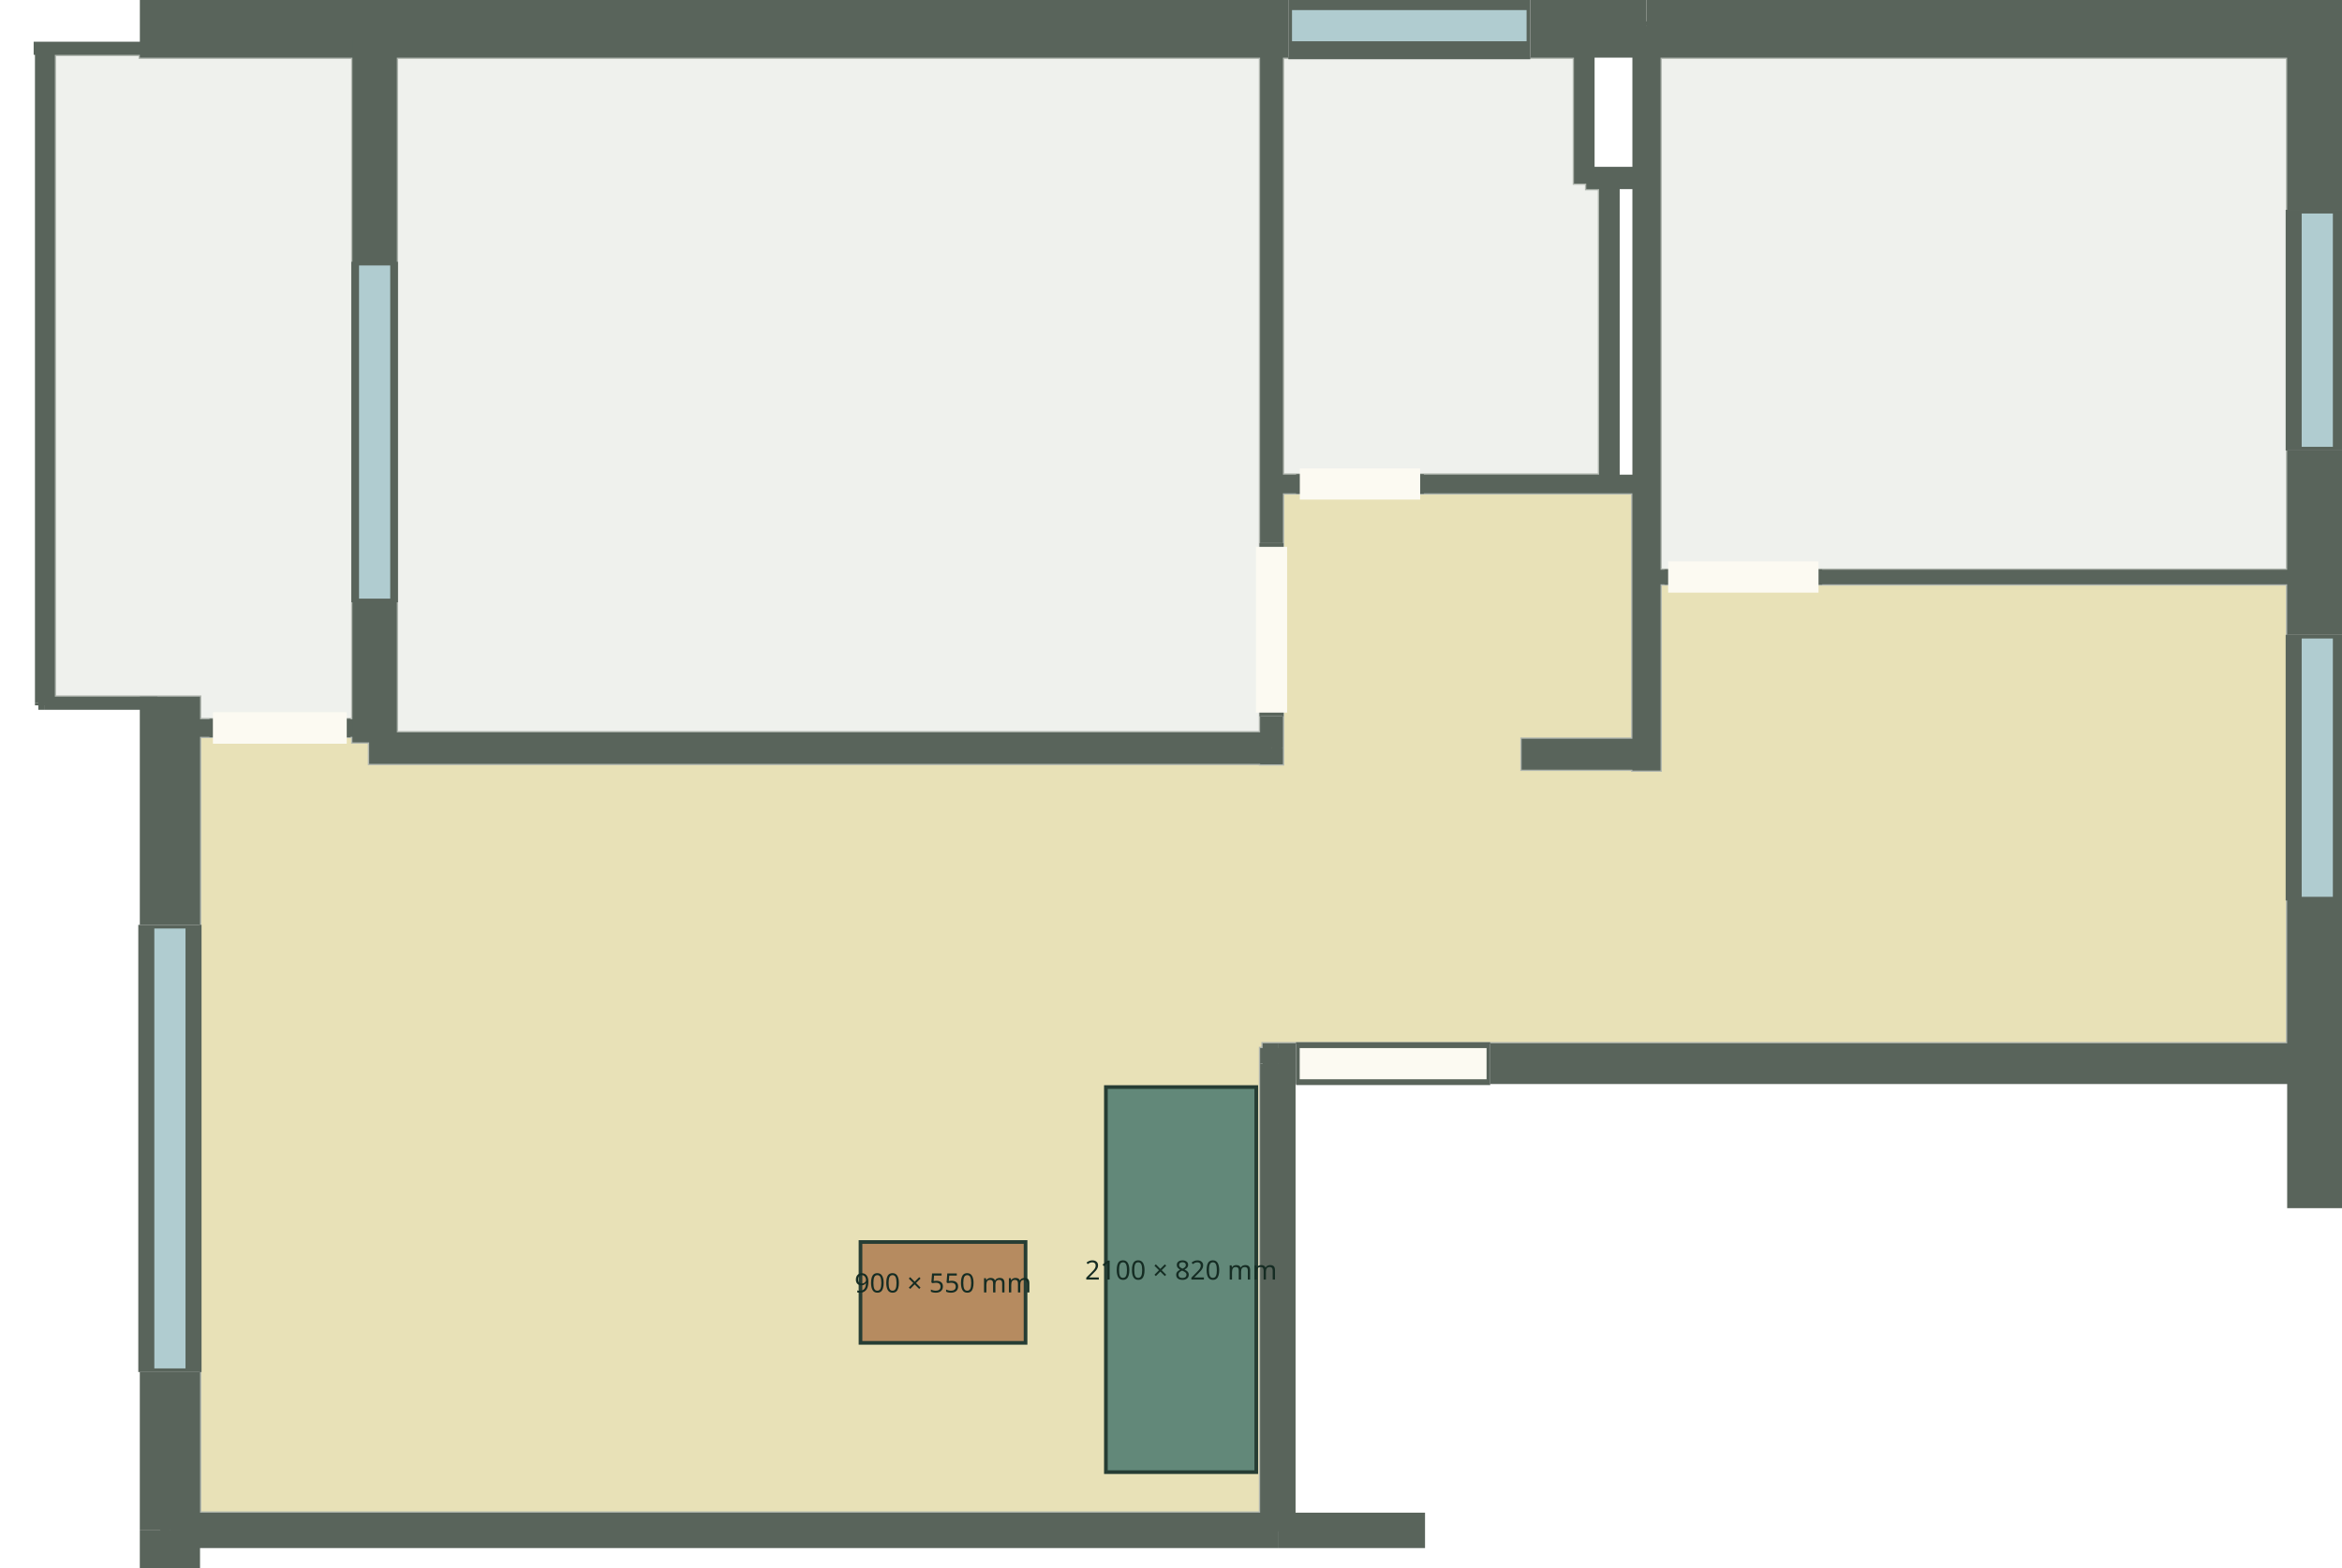
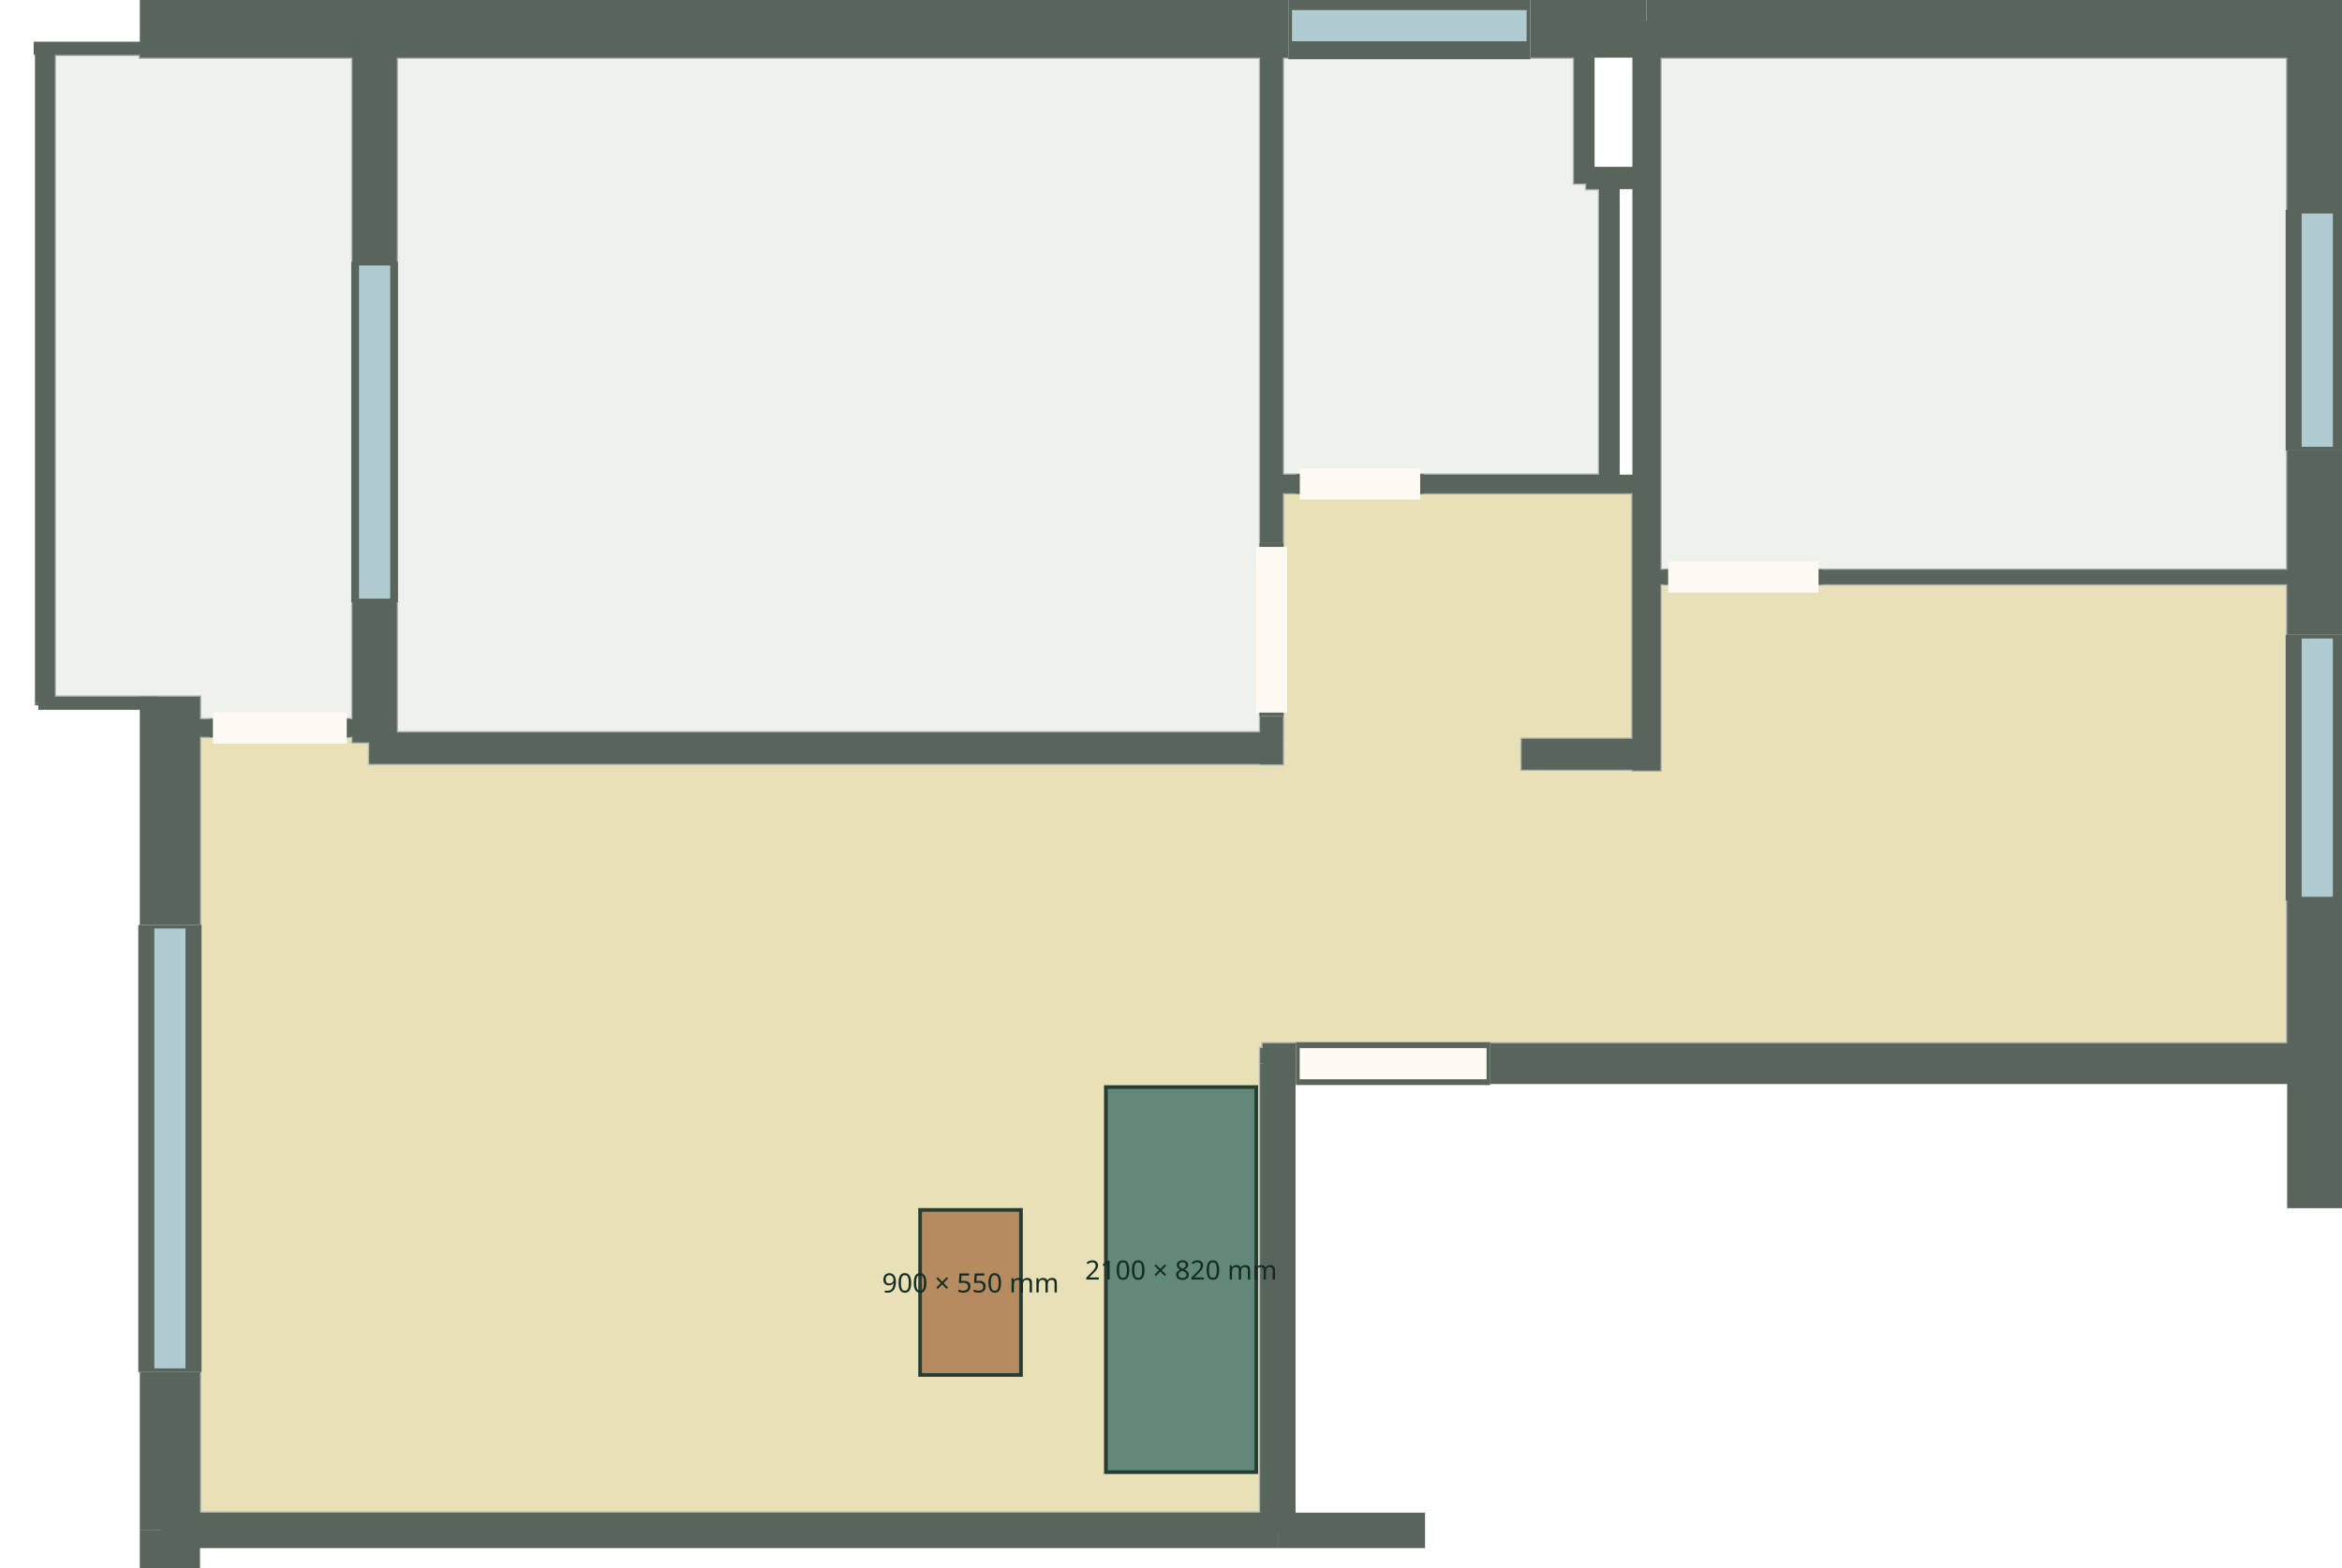
<svg xmlns="http://www.w3.org/2000/svg" viewBox="-300 -300 12770.14 8548.11" role="img">
  <polygon points="0.000,0.000 461.588,0.000 461.588,15.314 1620.722,15.314 1620.722,3621.308 791.668,3621.308 791.668,3498.342 569.149,3498.342 0.000,3498.307" fill="#eff1ed" stroke="#b0b6af" stroke-width="12" />
  <polygon points="6696.376,2287.535 6696.376,15.314 8281.485,15.314 8281.485,701.899 8348.336,701.899 8348.336,732.284 8418.379,732.284 8418.379,2287.535" fill="#eff1ed" stroke="#b0b6af" stroke-width="12" />
  <polygon points="8599.909,2391.284 8599.909,3727.766 7995.847,3727.766 7995.847,3898.361 8599.909,3898.361 8599.909,3903.008 8755.269,3903.008 8755.269,2887.503 12170.140,2887.503 12170.140,5388.547 6583.797,5388.547 6583.797,5414.562 6570.183,5414.562 6570.183,7948.110 791.668,7948.110 791.668,3719.043 1620.722,3719.043 1620.722,3749.428 1711.883,3749.428 1711.883,3866.625 6570.060,3866.625 6570.060,3868.749 6696.376,3868.749 6696.376,2391.284" fill="#e8e1b7" stroke="#b0b6af" stroke-width="12" />
  <polygon points="1864.824,3692.803 1864.824,15.314 6570.060,15.314 6570.060,3692.803" fill="#eff1ed" stroke="#b0b6af" stroke-width="12" />
  <polygon points="12170.140,15.314 12170.140,2806.038 8755.269,2806.038 8755.269,15.314" fill="#eff1ed" stroke="#b0b6af" stroke-width="12" />
  <polyline points="8338.610,-8.542 8338.610,700.899" fill="none" stroke="#59645b" stroke-width="112.25" />
  <polyline points="6641.589,2339.409 8662.140,2339.409" fill="none" stroke="#59645b" stroke-width="101.749" />
  <polyline points="8718.328,2846.770 12240.519,2846.770" fill="none" stroke="#59645b" stroke-width="79.465" />
  <polyline points="-55.200,-31.351 -55.200,3535.038" fill="none" stroke="#59645b" stroke-width="108.4" />
  <polyline points="-55.200,3535.038 -55.200,3546.461" fill="none" stroke="#59645b" stroke-width="108.4" />
  <polyline points="532.875,-36.730 -116.441,-36.730" fill="none" stroke="#59645b" stroke-width="71.461" />
  <polyline points="6667.734,5415.562 6667.734,5500.586" fill="none" stroke="#59645b" stroke-width="193.101" />
  <polyline points="6667.734,5500.586 6667.734,8045.649" fill="none" stroke="#59645b" stroke-width="193.101" />
  <polyline points="6667.734,8045.649 6667.734,8051.298" fill="none" stroke="#59645b" stroke-width="193.101" />
  <polyline points="6691.126,3779.714 6633.218,3779.714" fill="none" stroke="#59645b" stroke-width="171.822" />
  <polyline points="6633.218,3779.714 1712.883,3779.714" fill="none" stroke="#59645b" stroke-width="171.822" />
  <polyline points="626.488,3499.342 626.488,4743.504" fill="none" stroke="#59645b" stroke-width="328.36" />
  <polyline points="626.488,4743.504 626.488,7182.424" fill="none" stroke="#59645b" stroke-width="344.779" />
  <polyline points="626.488,7182.424 626.488,8045.649" fill="none" stroke="#59645b" stroke-width="328.36" />
  <polyline points="626.488,8045.649 626.488,8848.110" fill="none" stroke="#59645b" stroke-width="328.36" />
  <polyline points="12205.529,5500.586 7825.700,5500.586" fill="none" stroke="#59645b" stroke-width="222.078" />
  <polyline points="7825.700,5500.586 6766.833,5500.586" fill="none" stroke="#59645b" stroke-width="233.182" />
  <polyline points="6766.833,5500.586 6667.734,5500.586" fill="none" stroke="#59645b" stroke-width="222.078" />
  <polyline points="6667.734,5500.586 6584.797,5500.586" fill="none" stroke="#59645b" stroke-width="222.078" />
  <polyline points="1724.044,3670.176 1222.265,3670.176" fill="none" stroke="#59645b" stroke-width="95.735" />
  <polyline points="1222.265,3670.176 710.113,3670.176" fill="none" stroke="#59645b" stroke-width="95.735" />
  <polyline points="6633.218,-21.311 6633.218,2662.159" fill="none" stroke="#59645b" stroke-width="124.315" />
  <polyline points="6633.218,2662.159 6633.218,3606.125" fill="none" stroke="#59645b" stroke-width="130.531" />
  <polyline points="6633.218,3606.125 6633.218,3779.714" fill="none" stroke="#59645b" stroke-width="124.315" />
  <polyline points="6633.218,3779.714 6633.218,3867.749" fill="none" stroke="#59645b" stroke-width="124.315" />
  <polyline points="8649.985,3813.063 7996.847,3813.063" fill="none" stroke="#59645b" stroke-width="168.595" />
  <polyline points="12335.320,6288.547 12335.320,3161.958" fill="none" stroke="#59645b" stroke-width="328.36" />
  <polyline points="12335.320,3161.958 12335.320,2156.664" fill="none" stroke="#59645b" stroke-width="328.36" />
  <polyline points="12335.320,2156.664 12335.320,844.272" fill="none" stroke="#59645b" stroke-width="344.779" />
  <polyline points="12335.320,844.272 12335.320,-84.211" fill="none" stroke="#59645b" stroke-width="328.36" />
  <polyline points="462.588,-159.988 6724.905,-159.988" fill="none" stroke="#59645b" stroke-width="348.604" />
  <polyline points="6724.905,-159.988 8044.014,-159.988" fill="none" stroke="#59645b" stroke-width="366.034" />
  <polyline points="8044.014,-159.988 8677.589,-159.988" fill="none" stroke="#59645b" stroke-width="348.604" />
  <polyline points="8677.589,-159.988 12501.508,-159.988" fill="none" stroke="#59645b" stroke-width="348.604" />
  <polyline points="8349.336,670.532 8659.254,670.532" fill="none" stroke="#59645b" stroke-width="121.505" />
  <polyline points="1742.773,-84.615 1742.773,3748.428" fill="none" stroke="#59645b" stroke-width="242.102" />
  <polyline points="8677.589,-183.650 8677.589,-159.988" fill="none" stroke="#59645b" stroke-width="153.359" />
  <polyline points="8677.589,-159.988 8677.589,3902.007" fill="none" stroke="#59645b" stroke-width="153.359" />
  <polyline points="574.256,8045.649 626.488,8045.649" fill="none" stroke="#59645b" stroke-width="193.077" />
  <polyline points="626.488,8045.649 6667.734,8045.649" fill="none" stroke="#59645b" stroke-width="193.077" />
  <polyline points="6667.734,8045.649 7470.183,8045.649" fill="none" stroke="#59645b" stroke-width="193.077" />
  <polyline points="558.149,3535.038 -55.200,3535.038" fill="none" stroke="#59645b" stroke-width="71.461" />
  <polyline points="-55.200,3535.038 -91.167,3535.038" fill="none" stroke="#59645b" stroke-width="71.461" />
  <polyline points="8475.504,2309.760 8475.504,700.967" fill="none" stroke="#59645b" stroke-width="112.25" />
  <polyline points="12335.320,4610.684 12335.320,3161.958" fill="none" stroke="#59645b" stroke-width="344.779" />
  <polyline points="1742.773,2984.505 1742.773,1127.539" fill="none" stroke="#59645b" stroke-width="254.207" />
  <polyline points="9635.824,2846.770 8775.811,2846.770" fill="none" stroke="#59645b" stroke-width="83.439" />
  <polyline points="6767.446,2339.409 7463.776,2339.409" fill="none" stroke="#59645b" stroke-width="106.837" />
  <polyline points="842.048,3670.176 1222.265,3670.176" fill="none" stroke="#59645b" stroke-width="100.522" />
  <polyline points="1222.265,3670.176 1610.341,3670.176" fill="none" stroke="#59645b" stroke-width="100.522" />
  <polyline points="8024.014,-159.988 6744.905,-159.988" stroke="#b0ccd0" stroke-width="170" />
  <polyline points="6633.218,2682.159 6633.218,3586.125" stroke="#fcfaf2" stroke-width="170" />
  <polyline points="7805.700,5500.586 6786.833,5500.586" stroke="#fcfaf2" stroke-width="170" />
  <polyline points="12335.320,4590.684 12335.320,3181.958" stroke="#b0ccd0" stroke-width="170" />
  <polyline points="1742.773,2964.505 1742.773,1147.539" stroke="#b0ccd0" stroke-width="170" />
  <polyline points="9615.824,2846.770 8795.811,2846.770" stroke="#fcfaf2" stroke-width="170" />
  <polyline points="626.488,7162.424 626.488,4763.505" stroke="#b0ccd0" stroke-width="170" />
  <polyline points="6787.446,2339.409 7443.776,2339.409" stroke="#fcfaf2" stroke-width="170" />
  <polyline points="862.048,3670.176 1590.341,3670.176" stroke="#fcfaf2" stroke-width="170" />
  <polyline points="862.048,3670.176 1590.341,3670.176" stroke="#fcfaf2" stroke-width="170" />
  <polyline points="12335.320,2136.664 12335.320,864.272" stroke="#b0ccd0" stroke-width="170" />
  <polygon points="6550.000,5628.110 6550.000,7728.110 5730.000,7728.110 5730.000,5628.110" fill="#628879" stroke="#263d34" stroke-width="20" />
  <text x="6140" y="6678.11" text-anchor="middle" font-family="sans-serif" font-size="145" fill="#152c23">2100 × 820 mm</text>
-   <polygon points="4392.000,6473.110 5292.000,6473.110 5292.000,7023.110 4392.000,7023.110" fill="#b68b60" stroke="#263d34" stroke-width="20" />
-   <text x="4842" y="6748.11" text-anchor="middle" font-family="sans-serif" font-size="145" fill="#152c23">900 × 550 mm</text>
+   <polygon points="4717.000,7198.110 4717.000,6298.110 5267.000,6298.110 5267.000,7198.110" fill="#b68b60" stroke="#263d34" stroke-width="20" />
+   <text x="4992" y="6748.11" text-anchor="middle" font-family="sans-serif" font-size="145" fill="#152c23">900 × 550 mm</text>
</svg>
